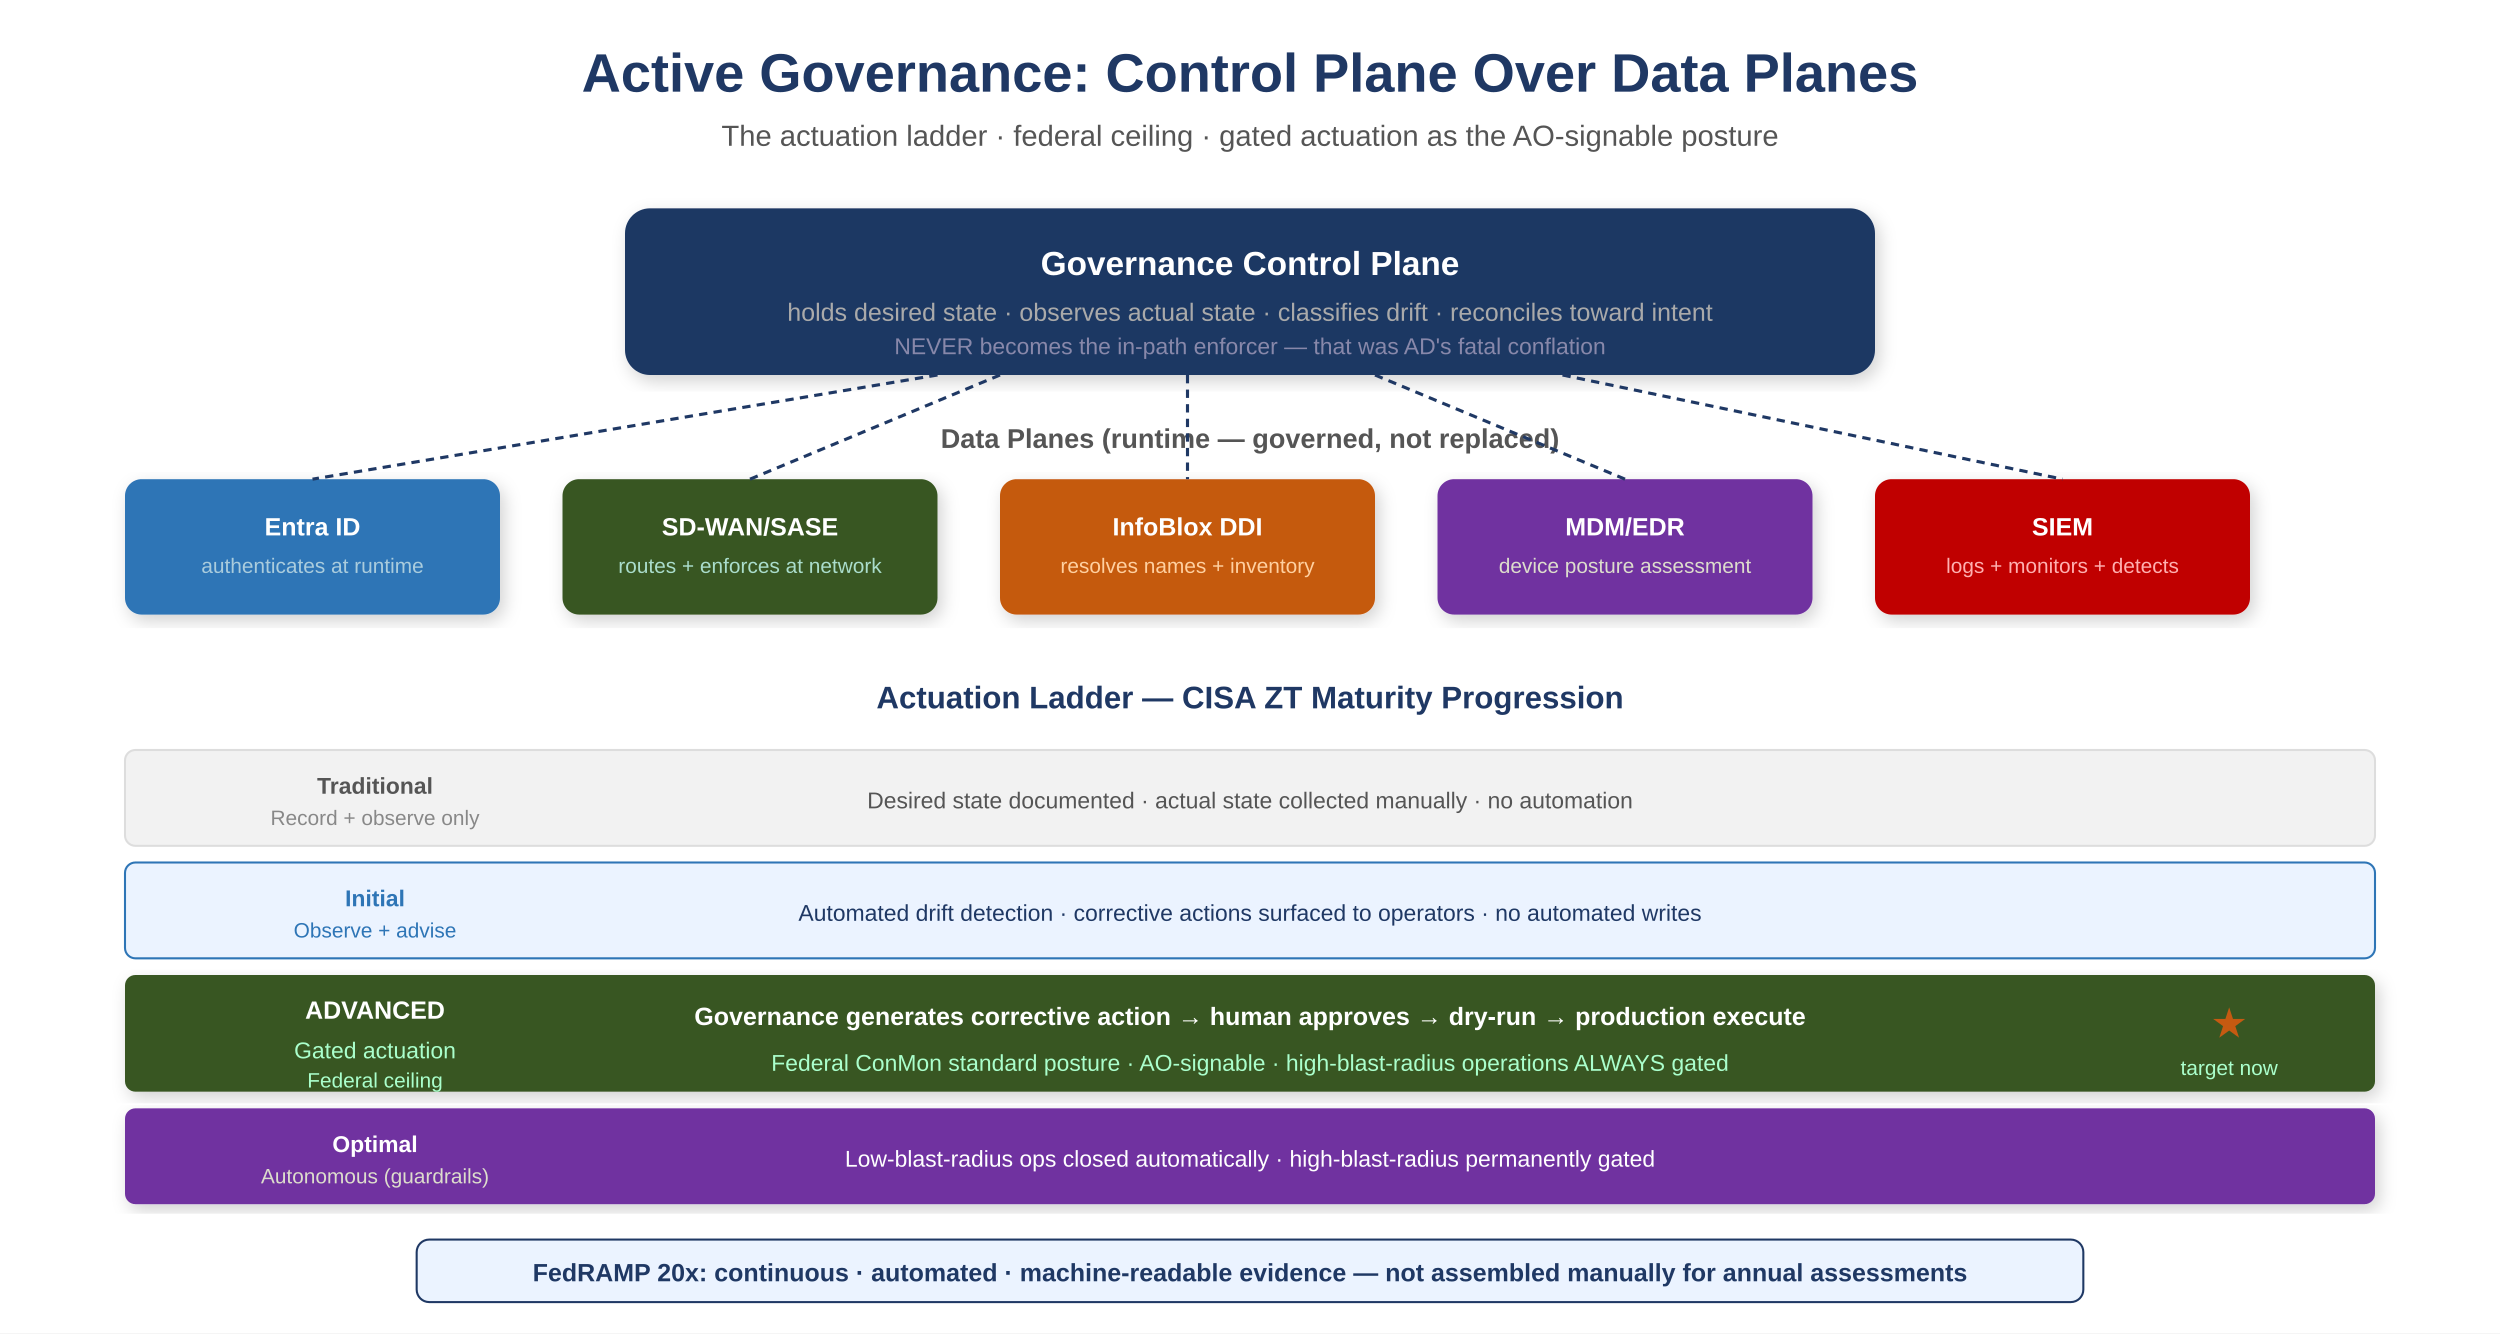
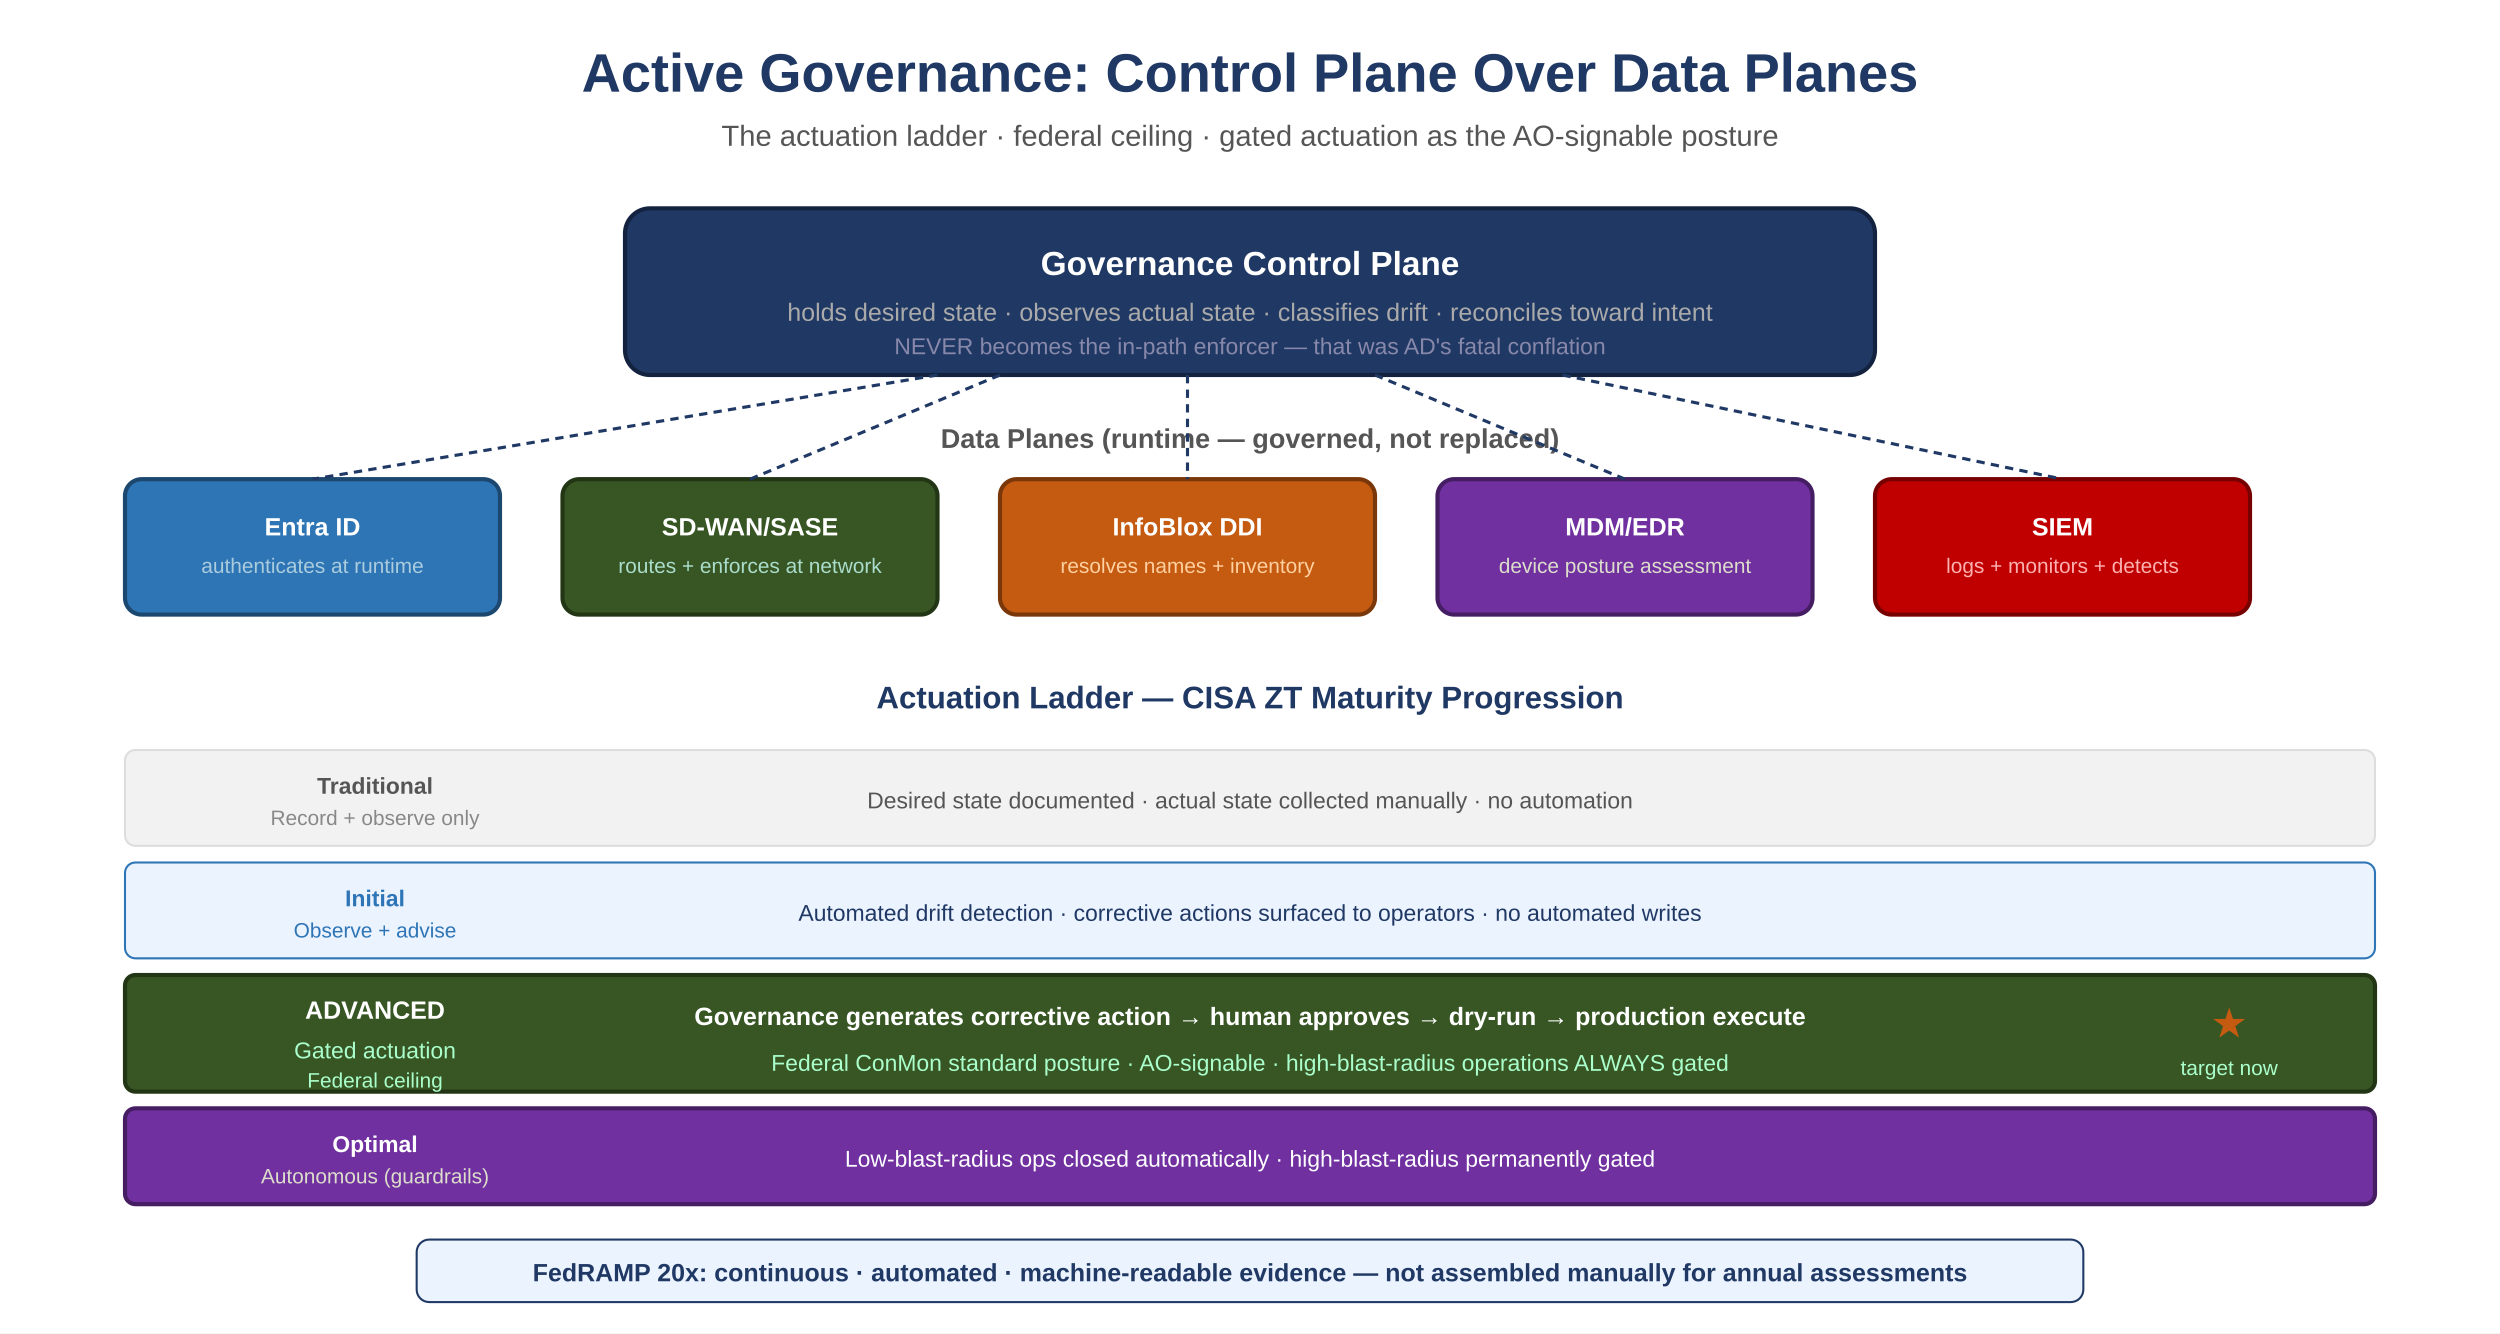
<svg xmlns="http://www.w3.org/2000/svg" viewBox="0 0 1200 640" font-family="Arial,sans-serif">
  <rect width="1200" height="640" fill="#FFFFFF" />
  <defs>
-     <filter id="sh">
-       <feDropShadow dx="2" dy="3" stdDeviation="4" flood-opacity="0.18" />
-     </filter>
-   </defs>
+     </defs>
  <text x="600" y="44" text-anchor="middle" font-size="26" font-weight="bold" fill="#1F3864">Active Governance: Control Plane Over Data Planes</text>
  <text x="600" y="70" text-anchor="middle" font-size="14" fill="#555">The actuation ladder · federal ceiling · gated actuation as the AO-signable posture</text>
-   <rect x="300" y="100" width="600" height="80" rx="12" fill="#1F3864" filter="url(#sh)" />
+   <rect x="300" y="100" width="600" height="80" rx="12" fill="#1F3864" stroke="#13223E" stroke-width="2" />
  <text x="600" y="132" text-anchor="middle" font-size="16" fill="white" font-weight="bold">Governance Control Plane</text>
  <text x="600" y="154" text-anchor="middle" font-size="12" fill="#aaa">holds desired state · observes actual state · classifies drift · reconciles toward intent</text>
  <text x="600" y="170" text-anchor="middle" font-size="11" fill="#8888aa">NEVER becomes the in-path enforcer — that was AD's fatal conflation</text>
  <text x="600" y="215" text-anchor="middle" font-size="13" fill="#555" font-weight="bold">Data Planes (runtime — governed, not replaced)</text>
-   <rect x="60" y="230" width="180" height="65" rx="8" fill="#2E75B6" filter="url(#sh)" />
+   <rect x="60" y="230" width="180" height="65" rx="8" fill="#2E75B6" stroke="#1C4870" stroke-width="2" />
  <text x="150" y="257" text-anchor="middle" font-size="12" fill="white" font-weight="bold">Entra ID</text>
  <text x="150" y="275" text-anchor="middle" font-size="10" fill="#acd">authenticates at runtime</text>
-   <rect x="270" y="230" width="180" height="65" rx="8" fill="#375623" filter="url(#sh)" />
+   <rect x="270" y="230" width="180" height="65" rx="8" fill="#375623" stroke="#223515" stroke-width="2" />
  <text x="360" y="257" text-anchor="middle" font-size="12" fill="white" font-weight="bold">SD-WAN/SASE</text>
  <text x="360" y="275" text-anchor="middle" font-size="10" fill="#adc">routes + enforces at network</text>
-   <rect x="480" y="230" width="180" height="65" rx="8" fill="#C55A11" filter="url(#sh)" />
+   <rect x="480" y="230" width="180" height="65" rx="8" fill="#C55A11" stroke="#7A370A" stroke-width="2" />
  <text x="570" y="257" text-anchor="middle" font-size="12" fill="white" font-weight="bold">InfoBlox DDI</text>
  <text x="570" y="275" text-anchor="middle" font-size="10" fill="#FFD0A0">resolves names + inventory</text>
-   <rect x="690" y="230" width="180" height="65" rx="8" fill="#7030A0" filter="url(#sh)" />
+   <rect x="690" y="230" width="180" height="65" rx="8" fill="#7030A0" stroke="#451D63" stroke-width="2" />
  <text x="780" y="257" text-anchor="middle" font-size="12" fill="white" font-weight="bold">MDM/EDR</text>
  <text x="780" y="275" text-anchor="middle" font-size="10" fill="#ddc">device posture assessment</text>
-   <rect x="900" y="230" width="180" height="65" rx="8" fill="#C00000" filter="url(#sh)" />
+   <rect x="900" y="230" width="180" height="65" rx="8" fill="#C00000" stroke="#770000" stroke-width="2" />
  <text x="990" y="257" text-anchor="middle" font-size="12" fill="white" font-weight="bold">SIEM</text>
  <text x="990" y="275" text-anchor="middle" font-size="10" fill="#FFB0B0">logs + monitors + detects</text>
  <line x1="450" y1="180" x2="150" y2="230" stroke="#1F3864" stroke-width="1.5" stroke-dasharray="4,3" />
  <line x1="480" y1="180" x2="360" y2="230" stroke="#1F3864" stroke-width="1.5" stroke-dasharray="4,3" />
  <line x1="570" y1="180" x2="570" y2="230" stroke="#1F3864" stroke-width="1.5" stroke-dasharray="4,3" />
  <line x1="660" y1="180" x2="780" y2="230" stroke="#1F3864" stroke-width="1.5" stroke-dasharray="4,3" />
  <line x1="750" y1="180" x2="990" y2="230" stroke="#1F3864" stroke-width="1.5" stroke-dasharray="4,3" />
  <text x="600" y="340" text-anchor="middle" font-size="15" font-weight="bold" fill="#1F3864">Actuation Ladder — CISA ZT Maturity Progression</text>
  <rect x="60" y="360" width="1080" height="46" rx="5" fill="#F2F2F2" stroke="#DDD" />
  <text x="180" y="381" text-anchor="middle" font-size="11" fill="#555" font-weight="bold">Traditional</text>
  <text x="180" y="396" text-anchor="middle" font-size="10" fill="#888">Record + observe only</text>
  <text x="600" y="388" text-anchor="middle" font-size="11" fill="#555">Desired state documented · actual state collected manually · no automation</text>
  <rect x="60" y="414" width="1080" height="46" rx="5" fill="#EBF3FF" stroke="#2E75B6" stroke-width="1" />
  <text x="180" y="435" text-anchor="middle" font-size="11" fill="#2E75B6" font-weight="bold">Initial</text>
  <text x="180" y="450" text-anchor="middle" font-size="10" fill="#2E75B6">Observe + advise</text>
  <text x="600" y="442" text-anchor="middle" font-size="11" fill="#1F3864">Automated drift detection · corrective actions surfaced to operators · no automated writes</text>
-   <rect x="60" y="468" width="1080" height="56" rx="5" fill="#375623" filter="url(#sh)" />
+   <rect x="60" y="468" width="1080" height="56" rx="5" fill="#375623" stroke="#223515" stroke-width="2" />
  <text x="180" y="489" text-anchor="middle" font-size="12" fill="white" font-weight="bold">ADVANCED</text>
  <text x="180" y="508" text-anchor="middle" font-size="11" fill="#afc">Gated actuation</text>
  <text x="180" y="522" text-anchor="middle" font-size="10" fill="#afc">Federal ceiling</text>
  <text x="600" y="492" text-anchor="middle" font-size="12" fill="white" font-weight="bold">Governance generates corrective action → human approves → dry-run → production execute</text>
  <text x="600" y="514" text-anchor="middle" font-size="11" fill="#afc">Federal ConMon standard posture · AO-signable · high-blast-radius operations ALWAYS gated</text>
  <text x="1070" y="498" text-anchor="middle" font-size="20" fill="#C55A11">★</text>
  <text x="1070" y="516" text-anchor="middle" font-size="10" fill="#afc">target now</text>
-   <rect x="60" y="532" width="1080" height="46" rx="5" fill="#7030A0" filter="url(#sh)" />
+   <rect x="60" y="532" width="1080" height="46" rx="5" fill="#7030A0" stroke="#451D63" stroke-width="2" />
  <text x="180" y="553" text-anchor="middle" font-size="11" fill="white" font-weight="bold">Optimal</text>
  <text x="180" y="568" text-anchor="middle" font-size="10" fill="#ddc">Autonomous (guardrails)</text>
  <text x="600" y="560" text-anchor="middle" font-size="11" fill="white">Low-blast-radius ops closed automatically · high-blast-radius permanently gated</text>
  <rect x="200" y="595" width="800" height="30" rx="6" fill="#EBF3FF" stroke="#1F3864" stroke-width="1" />
  <text x="600" y="615" text-anchor="middle" font-size="12" fill="#1F3864" font-weight="bold">FedRAMP 20x: continuous · automated · machine-readable evidence — not assembled manually for annual assessments</text>
</svg>
